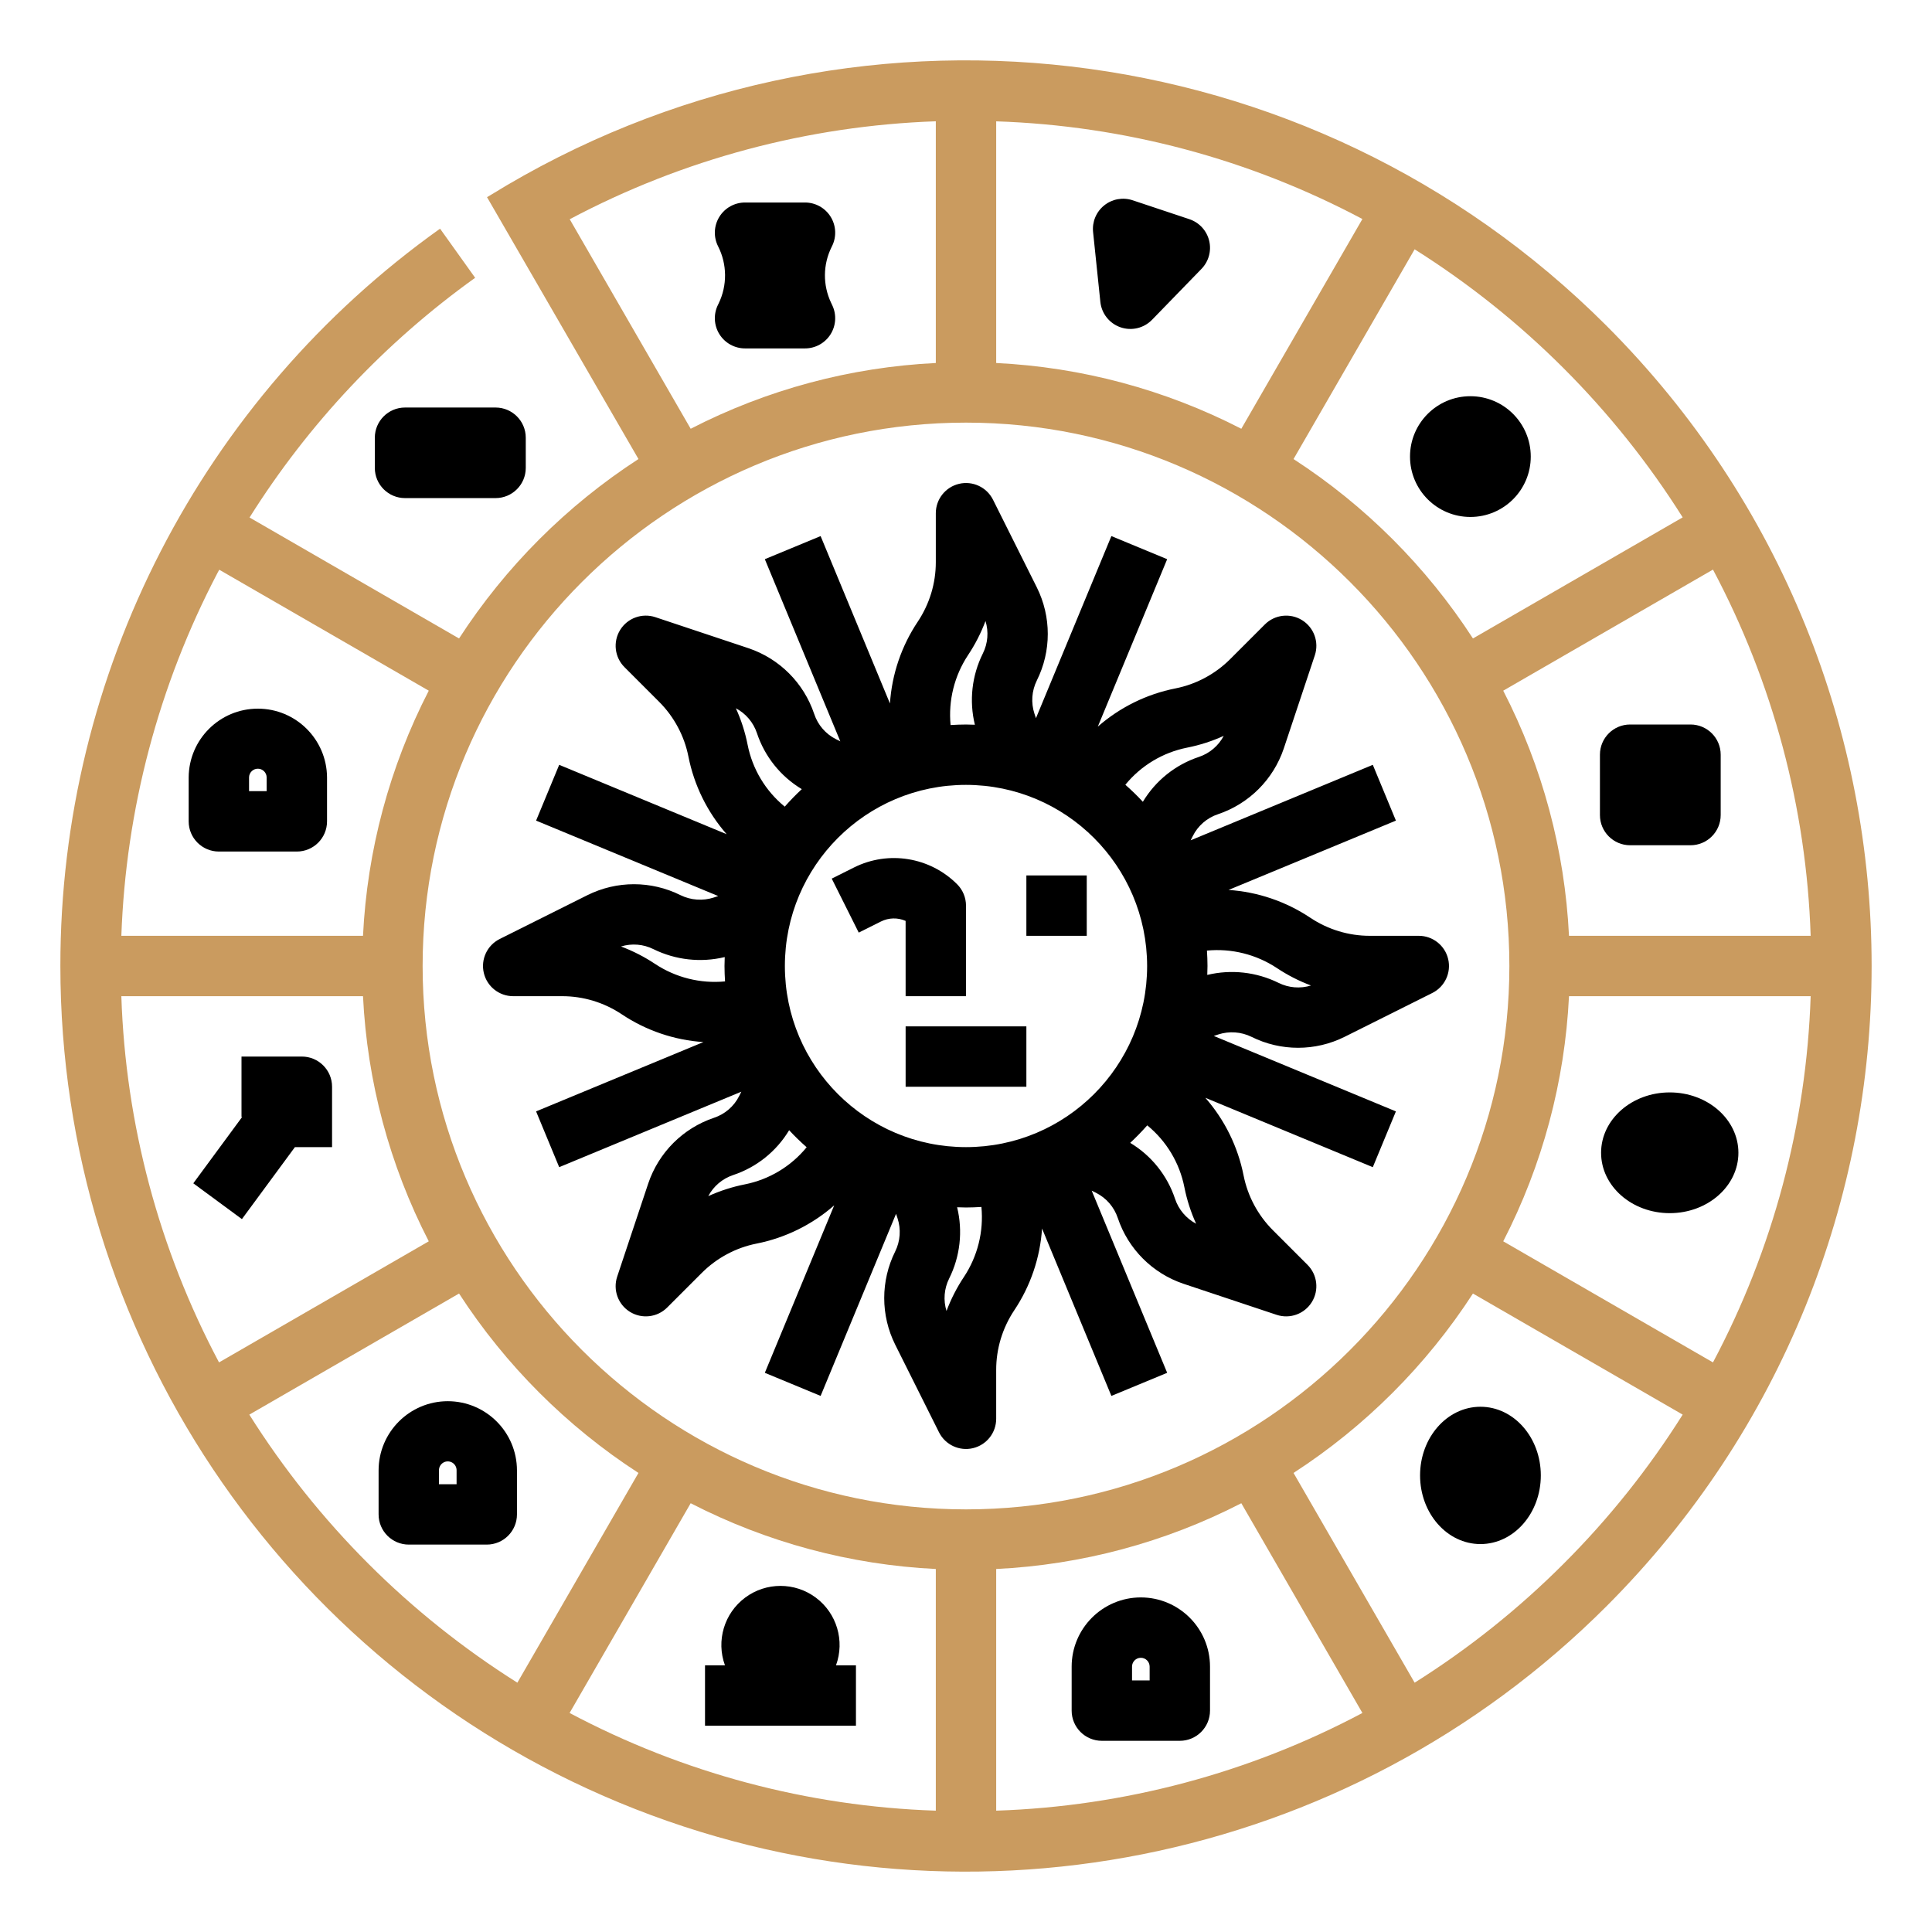
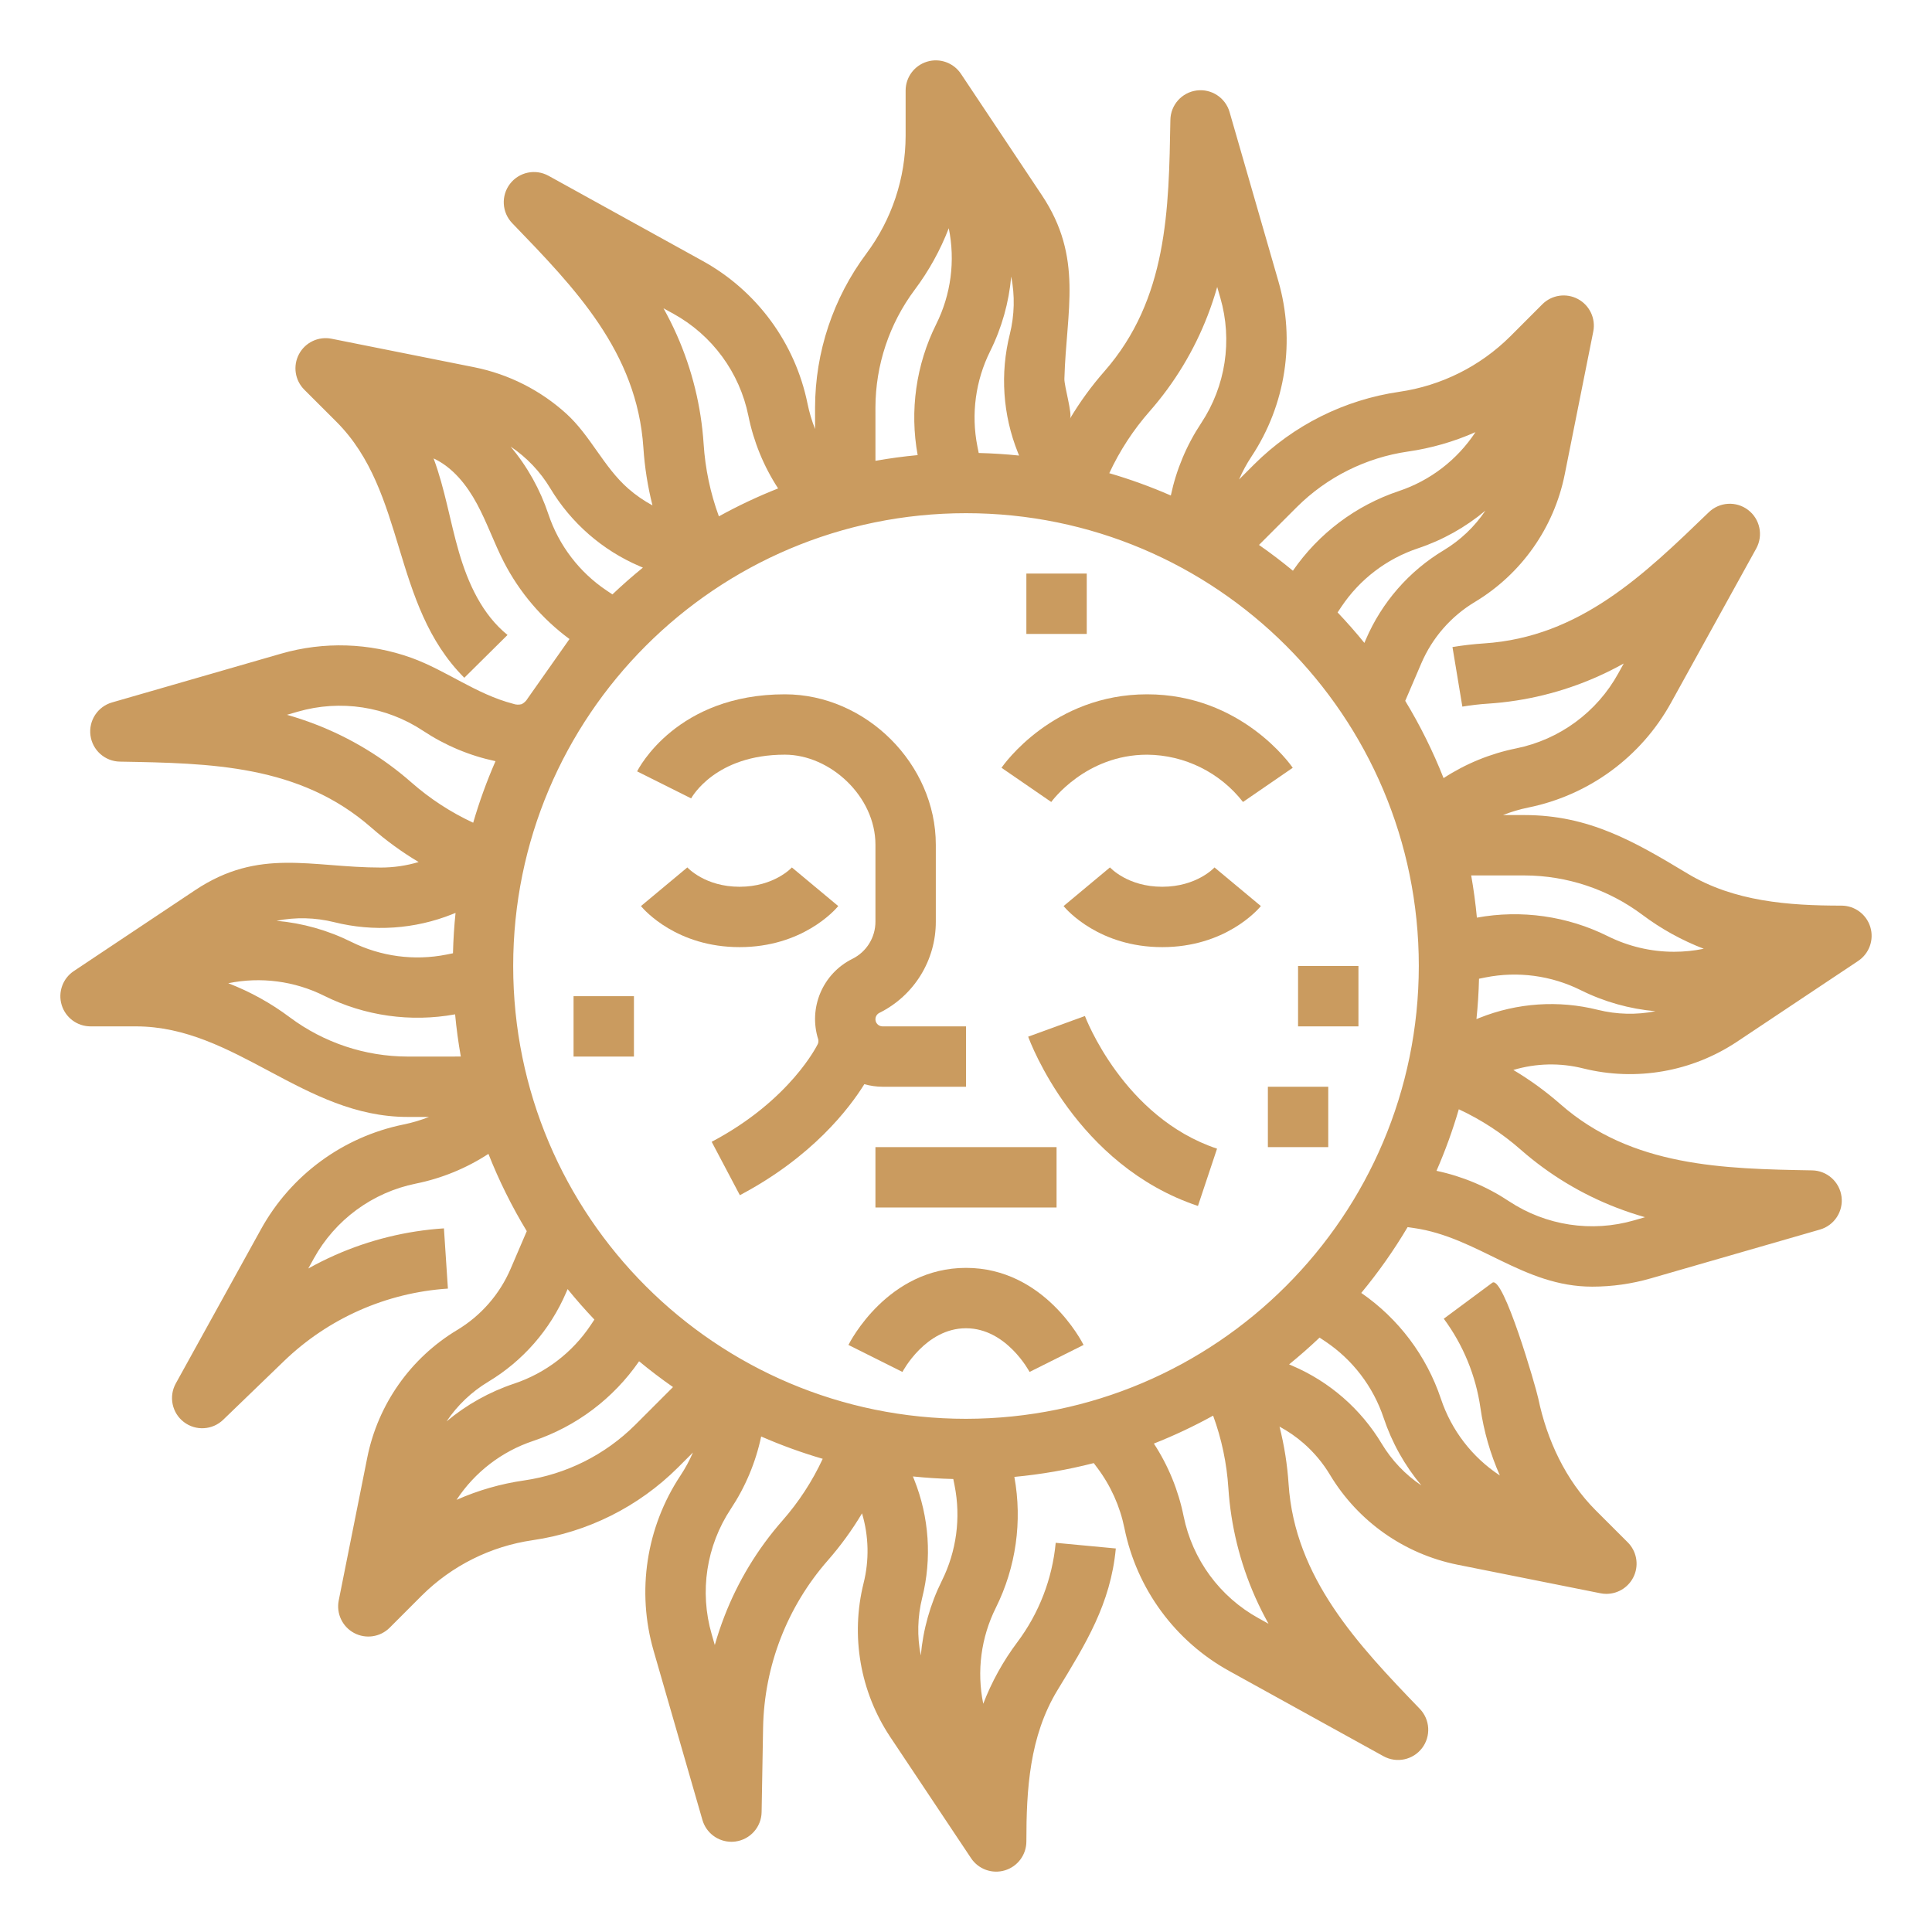
- <svg xmlns="http://www.w3.org/2000/svg" viewBox="0 0 512 512">
+ <svg xmlns="http://www.w3.org/2000/svg" id="svg39" version="1.1" viewBox="0 0 512 512">
+   <defs id="defs43" />
  <g id="Outline">
-     <path fill="#ca9b5f" d="M425.705,86.294a240.087,240.087,0,0,0-295.84-34.513l-.8.469,40.136,69.4A161.277,161.277,0,0,0,121.654,169.2L66.133,137.143A226.244,226.244,0,0,1,125.92,73.619l-9.3-13.019A239.708,239.708,0,0,0,16,256,240,240,0,0,0,425.705,425.706a240,240,0,0,0,0-339.412ZM415.8,264h64.044a222.5,222.5,0,0,1-25.889,97.052l-55.582-32.091A158.855,158.855,0,0,0,415.8,264Zm0-16a158.855,158.855,0,0,0-17.427-64.961l55.582-32.091A222.5,222.5,0,0,1,479.844,248Zm30.129-110.893L390.346,169.2A161.277,161.277,0,0,0,342.8,121.654l32.091-55.583a226.888,226.888,0,0,1,71.036,71.036ZM264,32.156a222.509,222.509,0,0,1,97.052,25.889l-32.09,55.582A158.86,158.86,0,0,0,264,96.2ZM150.981,58.1A223.518,223.518,0,0,1,248,32.143V96.2a158.86,158.86,0,0,0-64.962,17.427ZM256,112c79.4,0,144,64.6,144,144S335.4,400,256,400,112,335.4,112,256,176.6,112,256,112Zm-8,303.8v64.044a222.509,222.509,0,0,1-97.052-25.889l32.09-55.582A158.86,158.86,0,0,0,248,415.8Zm16,0a158.86,158.86,0,0,0,64.962-17.427l32.09,55.582A222.509,222.509,0,0,1,264,479.844ZM96.2,264a158.855,158.855,0,0,0,17.427,64.961L58.045,361.052A222.5,222.5,0,0,1,32.156,264ZM57.632,151.85c.153-.292.318-.577.472-.867l55.523,32.056A158.855,158.855,0,0,0,96.2,248H32.159A224.374,224.374,0,0,1,57.632,151.85Zm8.439,223.043L121.654,342.8A161.277,161.277,0,0,0,169.2,390.346l-32.091,55.583a226.888,226.888,0,0,1-71.036-71.036Zm348.321,39.5a225.851,225.851,0,0,1-39.5,31.537L342.8,390.346A161.277,161.277,0,0,0,390.346,342.8l55.583,32.091A225.777,225.777,0,0,1,414.392,414.392Z" />
-     <path d="M128.214,257.837A8,8,0,0,0,136,264h12.97a28.327,28.327,0,0,1,8.216,1.212,28.658,28.658,0,0,1,7.558,3.566,44.26,44.26,0,0,0,21.665,7.383l-44.341,18.368,6.123,14.782,48.271-20-.559,1.12a11.541,11.541,0,0,1-6.7,5.8A27.675,27.675,0,0,0,171.78,313.66l-8.219,24.66a8,8,0,0,0,13.247,8.187l9.17-9.17a28.387,28.387,0,0,1,6.695-4.968,28.061,28.061,0,0,1,7.829-2.805,44.288,44.288,0,0,0,20.571-10.133l-18.384,44.378,14.782,6.123,19.991-48.259.389,1.167a11.634,11.634,0,0,1-.624,8.827,27.663,27.663,0,0,0,0,24.66l11.62,23.25A8,8,0,0,0,264,376V363.03a28.344,28.344,0,0,1,1.212-8.217,28.694,28.694,0,0,1,3.565-7.557,44.228,44.228,0,0,0,7.377-21.683l18.375,44.359,14.782-6.123-20-48.272,1.118.558a11.541,11.541,0,0,1,5.8,6.7,27.672,27.672,0,0,0,17.429,17.427l24.659,8.22a8,8,0,0,0,8.188-13.246l-9.17-9.17a28.374,28.374,0,0,1-4.969-6.7,28.077,28.077,0,0,1-2.805-7.827,44.286,44.286,0,0,0-10.131-20.57l44.377,18.383,6.123-14.782-48.259-19.991,1.165-.388a11.768,11.768,0,0,1,8.829.623,27.664,27.664,0,0,0,24.659,0l23.25-11.62A8,8,0,0,0,376,248H363.03a28.327,28.327,0,0,1-8.216-1.212,28.658,28.658,0,0,1-7.558-3.566,44.262,44.262,0,0,0-21.678-7.378l44.354-18.373-6.123-14.782-48.271,20,.559-1.12a11.541,11.541,0,0,1,6.7-5.8A27.675,27.675,0,0,0,340.22,198.34l8.219-24.66a8,8,0,0,0-13.247-8.187l-9.17,9.17a28.387,28.387,0,0,1-6.695,4.968,28.061,28.061,0,0,1-7.829,2.805,44.288,44.288,0,0,0-20.571,10.133l18.384-44.378-14.782-6.123-19.991,48.259-.389-1.167a11.634,11.634,0,0,1,.624-8.827,27.663,27.663,0,0,0,0-24.66l-11.62-23.25A8,8,0,0,0,248,136v12.97a28.344,28.344,0,0,1-1.212,8.217,28.694,28.694,0,0,1-3.565,7.557,44.228,44.228,0,0,0-7.377,21.683l-18.375-44.359-14.782,6.123,20,48.272-1.118-.558a11.541,11.541,0,0,1-5.8-6.7,27.672,27.672,0,0,0-17.429-17.427l-24.659-8.22a8,8,0,0,0-8.188,13.246l9.17,9.17a28.374,28.374,0,0,1,4.969,6.7,28.077,28.077,0,0,1,2.805,7.827,44.286,44.286,0,0,0,10.131,20.57l-44.377-18.383-6.123,14.782,48.259,19.991-1.165.388a11.768,11.768,0,0,1-8.829-.623,27.661,27.661,0,0,0-24.659,0l-23.25,11.62A8,8,0,0,0,128.214,257.837ZM304,256a48,48,0,1,1-48-48A48.054,48.054,0,0,1,304,256ZM197.374,313.873a44.006,44.006,0,0,0-9.675,3.114,11.624,11.624,0,0,1,6.571-5.577,27.382,27.382,0,0,0,14.86-11.892q2.2,2.372,4.641,4.513A28.246,28.246,0,0,1,197.374,313.873Zm58.09,24.509a44.5,44.5,0,0,0-4.631,9.043,11.6,11.6,0,0,1,.7-8.6,27.629,27.629,0,0,0,2.116-18.888c.781.029,1.561.06,2.349.06,1.375,0,2.735-.059,4.088-.144A28.653,28.653,0,0,1,255.464,338.382Zm55.945-20.653a27.373,27.373,0,0,0-11.892-14.859,64.607,64.607,0,0,0,4.514-4.641,28.246,28.246,0,0,1,9.842,16.4,44,44,0,0,0,3.113,9.675A11.626,11.626,0,0,1,311.409,317.729Zm36.017-56.562a11.608,11.608,0,0,1-8.6-.7,27.976,27.976,0,0,0-18.888-2.106c.029-.784.06-1.568.06-2.359,0-1.375-.059-2.735-.145-4.088a28.653,28.653,0,0,1,18.528,4.624A44.472,44.472,0,0,0,347.426,261.167Zm-32.8-63.04a44.006,44.006,0,0,0,9.675-3.114,11.624,11.624,0,0,1-6.571,5.577,27.382,27.382,0,0,0-14.86,11.892q-2.205-2.371-4.641-4.513A28.246,28.246,0,0,1,314.626,198.127Zm-58.09-24.509a44.5,44.5,0,0,0,4.631-9.043,11.6,11.6,0,0,1-.7,8.6,27.629,27.629,0,0,0-2.116,18.888c-.781-.029-1.561-.06-2.349-.06-1.375,0-2.735.059-4.088.144A28.653,28.653,0,0,1,256.536,173.618Zm-55.945,20.653a27.373,27.373,0,0,0,11.892,14.859,64.607,64.607,0,0,0-4.514,4.641,28.246,28.246,0,0,1-9.842-16.4,44,44,0,0,0-3.113-9.675A11.626,11.626,0,0,1,200.591,194.271Zm-27.419,57.264a27.981,27.981,0,0,0,18.888,2.1c-.029.785-.06,1.569-.06,2.36,0,1.374.059,2.735.145,4.088a28.659,28.659,0,0,1-18.528-4.624,44.472,44.472,0,0,0-9.043-4.631A11.611,11.611,0,0,1,173.172,251.535Z" />
-     <rect height="16" width="32" x="240" y="272" />
-     <path d="M240,264h16V240a8,8,0,0,0-2.343-5.657A23.669,23.669,0,0,0,226.3,229.9l-5.881,2.941,7.156,14.31,5.881-2.94a7.685,7.685,0,0,1,6.541-.163Z" />
-     <rect height="16" width="16" x="272" y="232" />
-     <path d="M320.439,63.783a8,8,0,0,0-5.242-5.695l-15.031-5.011A8,8,0,0,0,289.679,61.5L291.605,80a8,8,0,0,0,13.7,4.746l13.1-13.49A8,8,0,0,0,320.439,63.783Z" />
-     <circle cx="389.667" cy="121" r="16" />
-     <rect height="32" rx="8" ry="8" width="32" x="424" y="192" />
-     <ellipse cx="442.5" cy="305.5" rx="18.195" ry="16" />
-     <ellipse cx="392.333" cy="391" rx="16" ry="18.195" />
-     <path d="M302.334,423.332A18.354,18.354,0,0,0,284,441.666v11.666a8,8,0,0,0,8,8h20.666a8,8,0,0,0,8-8V441.666A18.354,18.354,0,0,0,302.334,423.332Zm2.333,22H300v-3.666a2.333,2.333,0,1,1,4.666,0Z" />
-     <path d="M186.835,457.331h40v-16h-5.288a15.667,15.667,0,1,0-29.425,0h-5.287Z" />
-     <path d="M118.667,371.333a18.355,18.355,0,0,0-18.334,18.334v11.666a8,8,0,0,0,8,8H129a8,8,0,0,0,8-8V389.667A18.355,18.355,0,0,0,118.667,371.333Zm2.333,22h-4.667v-3.666a2.334,2.334,0,1,1,4.667,0Z" />
-     <path d="M58,225.667H78.667a8,8,0,0,0,8-8V206A18.334,18.334,0,0,0,50,206v11.667A8,8,0,0,0,58,225.667ZM66,206a2.334,2.334,0,0,1,4.667,0v3.667H66Z" />
-     <path d="M51.225,313.59l12.884,9.487L78.155,304H88V288a8,8,0,0,0-8-8H64v16h.176Z" />
-     <rect height="24" rx="8" ry="8" width="40" x="99.333" y="108" />
-     <path d="M220.234,80.206a16.9,16.9,0,0,1,.12-14.685l.166-.339a8,8,0,0,0-7.187-11.516H197.44a8,8,0,0,0-7.13,11.627,17.071,17.071,0,0,1,.128,15.148l-.186.38a8,8,0,0,0,7.188,11.512h15.893a8,8,0,0,0,7.243-11.4Z" />
+     <path style="stroke:none;stroke-opacity:1;fill:#ca9b5f;fill-opacity:1" id="path14" d="M495.657,245.682A8,8,0,0,0,488,240c-14.011,0-28.476-1.078-40.761-8.482C433.2,223.06,421.142,216,404,216h-5.692A40.077,40.077,0,0,1,405,214.009a55.911,55.911,0,0,0,37.865-27.821l22.551-40.82a8,8,0,0,0-12.558-9.624c-17.119,16.517-34.121,33.086-59.547,34.763-2.8.183-5.624.51-8.39.968l2.618,15.785c2.247-.373,4.541-.638,6.821-.787a85.021,85.021,0,0,0,28.869-7.1q3.631-1.613,7.078-3.539l-1.45,2.624A39.943,39.943,0,0,1,401.8,198.331a55.288,55.288,0,0,0-19.239,7.879,135.6,135.6,0,0,0-10.16-20.477l4.263-9.946a35.066,35.066,0,0,1,14.193-16.259,51.194,51.194,0,0,0,23.807-33.781l7.57-37.89a8,8,0,0,0-13.5-7.22l-8.477,8.486a52.35,52.35,0,0,1-29.416,14.708,68.461,68.461,0,0,0-38.476,19.233l-4.008,4.012a39.871,39.871,0,0,1,3.321-6.125,55.979,55.979,0,0,0,7.1-46.449l-12.929-44.81a8,8,0,0,0-15.685,2.078c-.415,23.793-.691,47.5-17.524,66.682a84.81,84.81,0,0,0-9.086,12.492c.7-1.175-1.532-8.608-1.48-10.543.489-18.093,5.1-32.082-5.986-48.7l-21.43-32.139A8,8,0,0,0,240,24V36a52.306,52.306,0,0,1-10.4,31.2A68.437,68.437,0,0,0,216,108v5.692a40.106,40.106,0,0,1-1.991-6.69,55.926,55.926,0,0,0-27.821-37.865l-40.82-22.55a8,8,0,0,0-9.624,12.558C152.3,76.3,168.823,93.192,170.507,118.691a85.037,85.037,0,0,0,2.406,15.241,34.733,34.733,0,0,1-6.375-4.411c-6.582-5.742-10.019-14.064-16.516-19.943a51.333,51.333,0,0,0-24.274-12.243L87.857,89.766a8,8,0,0,0-7.22,13.5l8.486,8.476c18.721,18.7,14.453,48.383,33.924,67.874,0,0,10.775-10.675,11.454-11.346-6.693-5.4-10.449-13.645-12.861-21.9s-3.724-16.835-6.737-24.89c5.121,2.4,8.823,7.089,11.507,12.066s4.533,10.364,7.119,15.393a58.852,58.852,0,0,0,17.39,20.412l-11.093,15.757a3.8,3.8,0,0,1-1.575,1.5,3.7,3.7,0,0,1-2.248-.094c-9.9-2.584-17.626-8.8-27.054-12.213A56.149,56.149,0,0,0,74.5,173.224l-44.81,12.929a8,8,0,0,0,2.079,15.686c24.047.42,47.618.8,66.681,17.522a84.744,84.744,0,0,0,12.492,9.087,34.9,34.9,0,0,1-10,1.462c-18.51,0-32.19-5.357-49.238,6l-32.14,21.43A8,8,0,0,0,24,272H36c26.446,0,44.442,24,72,24h5.692A40.077,40.077,0,0,1,107,297.991a55.911,55.911,0,0,0-37.865,27.821l-22.551,40.82a8,8,0,0,0,12.559,9.624l16.089-15.529A69.1,69.1,0,0,1,118.7,341.492l-1.054-15.965a85.021,85.021,0,0,0-28.869,7.1q-3.632,1.613-7.078,3.539l1.45-2.624A39.943,39.943,0,0,1,110.2,313.669a55.288,55.288,0,0,0,19.239-7.879A135.532,135.532,0,0,0,139.6,326.269l-4.265,9.944a35.066,35.066,0,0,1-14.193,16.259,51.194,51.194,0,0,0-23.807,33.781l-7.57,37.89a8,8,0,0,0,13.5,7.22l8.477-8.486a52.319,52.319,0,0,1,29.416-14.708,68.461,68.461,0,0,0,38.476-19.233l4.008-4.012a39.917,39.917,0,0,1-3.321,6.125,55.979,55.979,0,0,0-7.1,46.449l12.929,44.81a8,8,0,0,0,7.68,5.783,8.232,8.232,0,0,0,1.058-.07,8,8,0,0,0,6.947-7.792l.391-22.349a69.161,69.161,0,0,1,17.133-44.332,84.81,84.81,0,0,0,9.086-12.492,34.96,34.96,0,0,1,.41,18.516,51.229,51.229,0,0,0,7.056,40.727l21.43,32.139A8,8,0,0,0,272,488c0-13.648.782-27.829,8.25-40.1,7.445-12.234,14.068-22.808,15.452-37.54l-15.93-1.5A52,52,0,0,1,269.6,435.2a67.763,67.763,0,0,0-9.031,16.314,39.312,39.312,0,0,1,3.336-25.436,55.5,55.5,0,0,0,4.911-34.686,135.234,135.234,0,0,0,21.039-3.658l.935,1.245a39.914,39.914,0,0,1,7.2,16.019,55.926,55.926,0,0,0,27.821,37.865l40.82,22.55a8,8,0,0,0,9.628-12.555c-16.411-17.025-33.127-34.71-34.767-59.549a84.948,84.948,0,0,0-2.406-15.241,34.642,34.642,0,0,1,6.374,4.411,35.019,35.019,0,0,1,7.01,8.379,51.193,51.193,0,0,0,33.781,23.807l37.891,7.569a7.907,7.907,0,0,0,1.569.157,8,8,0,0,0,5.651-13.662l-8.486-8.476c-7.983-7.983-12.94-18.7-15.224-29.666-.634-3.045-9.282-32.786-12.179-30.646l-12.854,9.53a52.212,52.212,0,0,1,9.711,23.632,68.087,68.087,0,0,0,5.148,17.914,39.139,39.139,0,0,1-15.629-20.344,55.5,55.5,0,0,0-21.1-28.034A136.711,136.711,0,0,0,373.032,325.2l1.6.229c17.115,2.44,28.988,15.548,47.313,15.547a56.089,56.089,0,0,0,15.55-2.2l44.81-12.929a8,8,0,0,0-2.078-15.686c-23.524-.413-47.737-.9-66.682-17.522a84.744,84.744,0,0,0-12.492-9.087,34.96,34.96,0,0,1,18.516-.41,51.223,51.223,0,0,0,40.726-7.056l32.14-21.43A8,8,0,0,0,495.657,245.682Zm-113.035-99.87a51.062,51.062,0,0,0-20.665,23.675l-.38.888q-3.394-4.176-7.1-8.078l1.006-1.508a39.433,39.433,0,0,1,20.245-15.46,55.03,55.03,0,0,0,17.924-10.009A35.129,35.129,0,0,1,382.622,145.812Zm-38.945-11.435A52.365,52.365,0,0,1,373.1,119.669a68.092,68.092,0,0,0,17.914-5.148,39.131,39.131,0,0,1-20.345,15.628,55.507,55.507,0,0,0-28.035,21.1q-4.345-3.6-8.99-6.835Zm-39.013-25.37a84.651,84.651,0,0,0,15.387-25.422q1.439-3.718,2.519-7.536l.833,2.889a39.994,39.994,0,0,1-5.073,33.185,55.442,55.442,0,0,0-8.049,19.192,135.022,135.022,0,0,0-16.312-5.914A68.527,68.527,0,0,1,304.664,109.007ZM262.4,93.078a55.482,55.482,0,0,0,5.582-19.8,35.133,35.133,0,0,1-.368,15.274,51.011,51.011,0,0,0,2.124,31.352l.329.823q-5.3-.547-10.7-.682l-.344-1.723A39.425,39.425,0,0,1,262.4,93.078ZM232,108a52.339,52.339,0,0,1,10.4-31.2,67.763,67.763,0,0,0,9.031-16.314A39.312,39.312,0,0,1,248.1,85.922a55.5,55.5,0,0,0-4.911,34.686q-5.661.532-11.184,1.513ZM178.456,83.145A39.955,39.955,0,0,1,198.332,110.2a55.237,55.237,0,0,0,7.878,19.24,135.368,135.368,0,0,0-15.7,7.4,68.728,68.728,0,0,1-4.041-19.195,85.038,85.038,0,0,0-7.1-28.87q-1.613-3.631-3.539-7.077ZM145.33,136.27a55.013,55.013,0,0,0-10.011-17.925,35.139,35.139,0,0,1,10.493,11.034,51.051,51.051,0,0,0,23.676,20.664l.887.38q-4.176,3.393-8.078,7.1l-1.507-1.006A39.429,39.429,0,0,1,145.33,136.27ZM88.549,244.381a51.022,51.022,0,0,0,31.353-2.123l.823-.329q-.547,5.293-.682,10.7l-1.721.345A39.431,39.431,0,0,1,93.077,249.6a55.483,55.483,0,0,0-19.8-5.582A35.124,35.124,0,0,1,88.549,244.381ZM108,280a52.34,52.34,0,0,1-31.2-10.4,67.707,67.707,0,0,0-16.313-9.032A39.309,39.309,0,0,1,85.922,263.9a55.506,55.506,0,0,0,34.686,4.911q.532,5.661,1.513,11.184Zm17.4-61.969a68.552,68.552,0,0,1-16.395-10.695,84.641,84.641,0,0,0-25.421-15.388q-3.718-1.437-7.536-2.517l2.888-.834a40.006,40.006,0,0,1,33.186,5.073,55.462,55.462,0,0,0,19.192,8.049A135.022,135.022,0,0,0,125.4,218.031Zm3.977,148.157a51.062,51.062,0,0,0,20.665-23.675l.38-.888q3.393,4.176,7.1,8.078l-1.006,1.508a39.433,39.433,0,0,1-20.245,15.46,54.993,54.993,0,0,0-17.924,10.009A35.129,35.129,0,0,1,129.378,366.188Zm38.945,11.435A52.365,52.365,0,0,1,138.9,392.331a68.092,68.092,0,0,0-17.914,5.148,39.131,39.131,0,0,1,20.345-15.628,55.507,55.507,0,0,0,28.035-21.1q4.345,3.6,8.99,6.835Zm39.013,25.37a84.651,84.651,0,0,0-15.387,25.422q-1.439,3.719-2.519,7.536l-.833-2.889a39.994,39.994,0,0,1,5.073-33.185,55.442,55.442,0,0,0,8.049-19.192,135.2,135.2,0,0,0,16.312,5.915A68.541,68.541,0,0,1,207.336,402.993ZM249.6,418.922a55.482,55.482,0,0,0-5.582,19.8,35.133,35.133,0,0,1,.368-15.274,51.008,51.008,0,0,0-2.124-31.351l-.329-.824q5.3.548,10.7.682l.344,1.723A39.425,39.425,0,0,1,249.6,418.922Zm83.949,9.933A39.955,39.955,0,0,1,313.668,401.8a55.237,55.237,0,0,0-7.878-19.24,135.368,135.368,0,0,0,15.7-7.4,68.72,68.72,0,0,1,4.041,19.2,85.038,85.038,0,0,0,7.1,28.87q1.613,3.632,3.539,7.077ZM366.67,375.73a55,55,0,0,0,10.011,17.924,35.125,35.125,0,0,1-10.493-11.033,51.051,51.051,0,0,0-23.676-20.664l-.887-.38q4.176-3.393,8.078-7.1l1.507,1.006A39.429,39.429,0,0,1,366.67,375.73ZM256,376A120,120,0,1,1,376,256,120.136,120.136,0,0,1,256,376Zm146.994-71.336a84.641,84.641,0,0,0,25.421,15.388q3.719,1.437,7.536,2.517l-2.889.834a40,40,0,0,1-33.185-5.073,55.462,55.462,0,0,0-19.192-8.049,135.022,135.022,0,0,0,5.914-16.312A68.552,68.552,0,0,1,402.994,304.664Zm20.457-37.045a51.022,51.022,0,0,0-31.353,2.123l-.823.329q.548-5.294.682-10.7l1.721-.345a39.43,39.43,0,0,1,25.245,3.381,55.472,55.472,0,0,0,19.8,5.582A35.134,35.134,0,0,1,423.451,267.619ZM443.62,252.23a39.435,39.435,0,0,1-17.542-4.135,55.507,55.507,0,0,0-34.686-4.912q-.533-5.659-1.513-11.183H404a52.34,52.34,0,0,1,31.2,10.4,67.688,67.688,0,0,0,16.313,9.032A39.324,39.324,0,0,1,443.62,252.23Z" />
+     <path style="fill:#ca9b5f;fill-opacity:1" id="path16" d="M233.889,288H256V272H233.889a1.889,1.889,0,0,1-.845-3.578A26.907,26.907,0,0,0,248,244.223V223.852C248,202.481,229.5,184,208,184c-28.615,0-38.738,19.589-39.155,20.422l14.31,7.156-.053.1c.257-.478,6.51-11.683,24.9-11.683,12,0,24,11.061,24,23.852v20.371a10.992,10.992,0,0,1-6.113,9.888,17.806,17.806,0,0,0-9.038,21.381,1.987,1.987,0,0,1-.117,1.165c-.069.148-7.158,14.864-28.133,25.935l7.469,14.15c19.192-10.13,28.993-22.989,32.991-29.423A17.789,17.789,0,0,0,233.889,288Z" />
+     <path style="fill:#ca9b5f;fill-opacity:1" id="path18" d="M304,184c-24.922,0-38.046,18.673-38.592,19.468l13.184,9.064C278.679,212.407,287.665,200,304,200a32.546,32.546,0,0,1,25.408,12.532l13.184-9.064C342.046,202.673,328.922,184,304,184Z" />
+     <path style="fill:#ca9b5f;fill-opacity:1" id="path20" d="M256,336c-20.706,0-30.738,19.589-31.155,20.422l14.31,7.156C239.213,363.462,245.245,352,256,352c10.738,0,16.808,11.507,16.845,11.578l14.31-7.156C286.738,355.589,276.706,336,256,336Z" />
+     <path style="fill:#ca9b5f;fill-opacity:1" id="path22" d="M222.146,240.123l-12.292-10.242c-.042.051-4.68,5.121-13.854,5.121-9.148,0-13.752-5.013-13.944-5.227l.09.106-12.292,10.242C170.782,241.237,179.4,251,196,251S221.218,241.237,222.146,240.123Z" />
+     <path style="fill:#ca9b5f;fill-opacity:1" id="path24" d="M308,235c-9.148,0-13.752-5.013-13.944-5.227l.09.106-12.292,10.242C282.782,241.237,291.4,251,308,251s25.218-9.765,26.146-10.879l-12.292-10.242C321.812,229.932,317.174,235,308,235Z" />
+     <path style="fill:#ca9b5f;fill-opacity:1" id="path26" d="M287.513,269.251l-15.034,5.477c.5,1.386,12.691,34.094,44.991,44.862l5.06-15.18C297.7,296.132,287.612,269.519,287.513,269.251Z" />
+     <rect style="fill:#ca9b5f;fill-opacity:1" id="rect28" y="304" x="232" width="48" height="16" />
+     <rect style="fill:#ca9b5f;fill-opacity:1" id="rect30" y="152" x="272" width="16" height="16" />
+     <rect style="fill:#ca9b5f;fill-opacity:1" id="rect32" y="256" x="344" width="16" height="16" />
+     <rect style="fill:#ca9b5f;fill-opacity:1" id="rect34" y="264" x="152" width="16" height="16" />
+     <rect style="fill:#ca9b5f;fill-opacity:1" id="rect36" y="288" x="336" width="16" height="16" />
  </g>
</svg>
